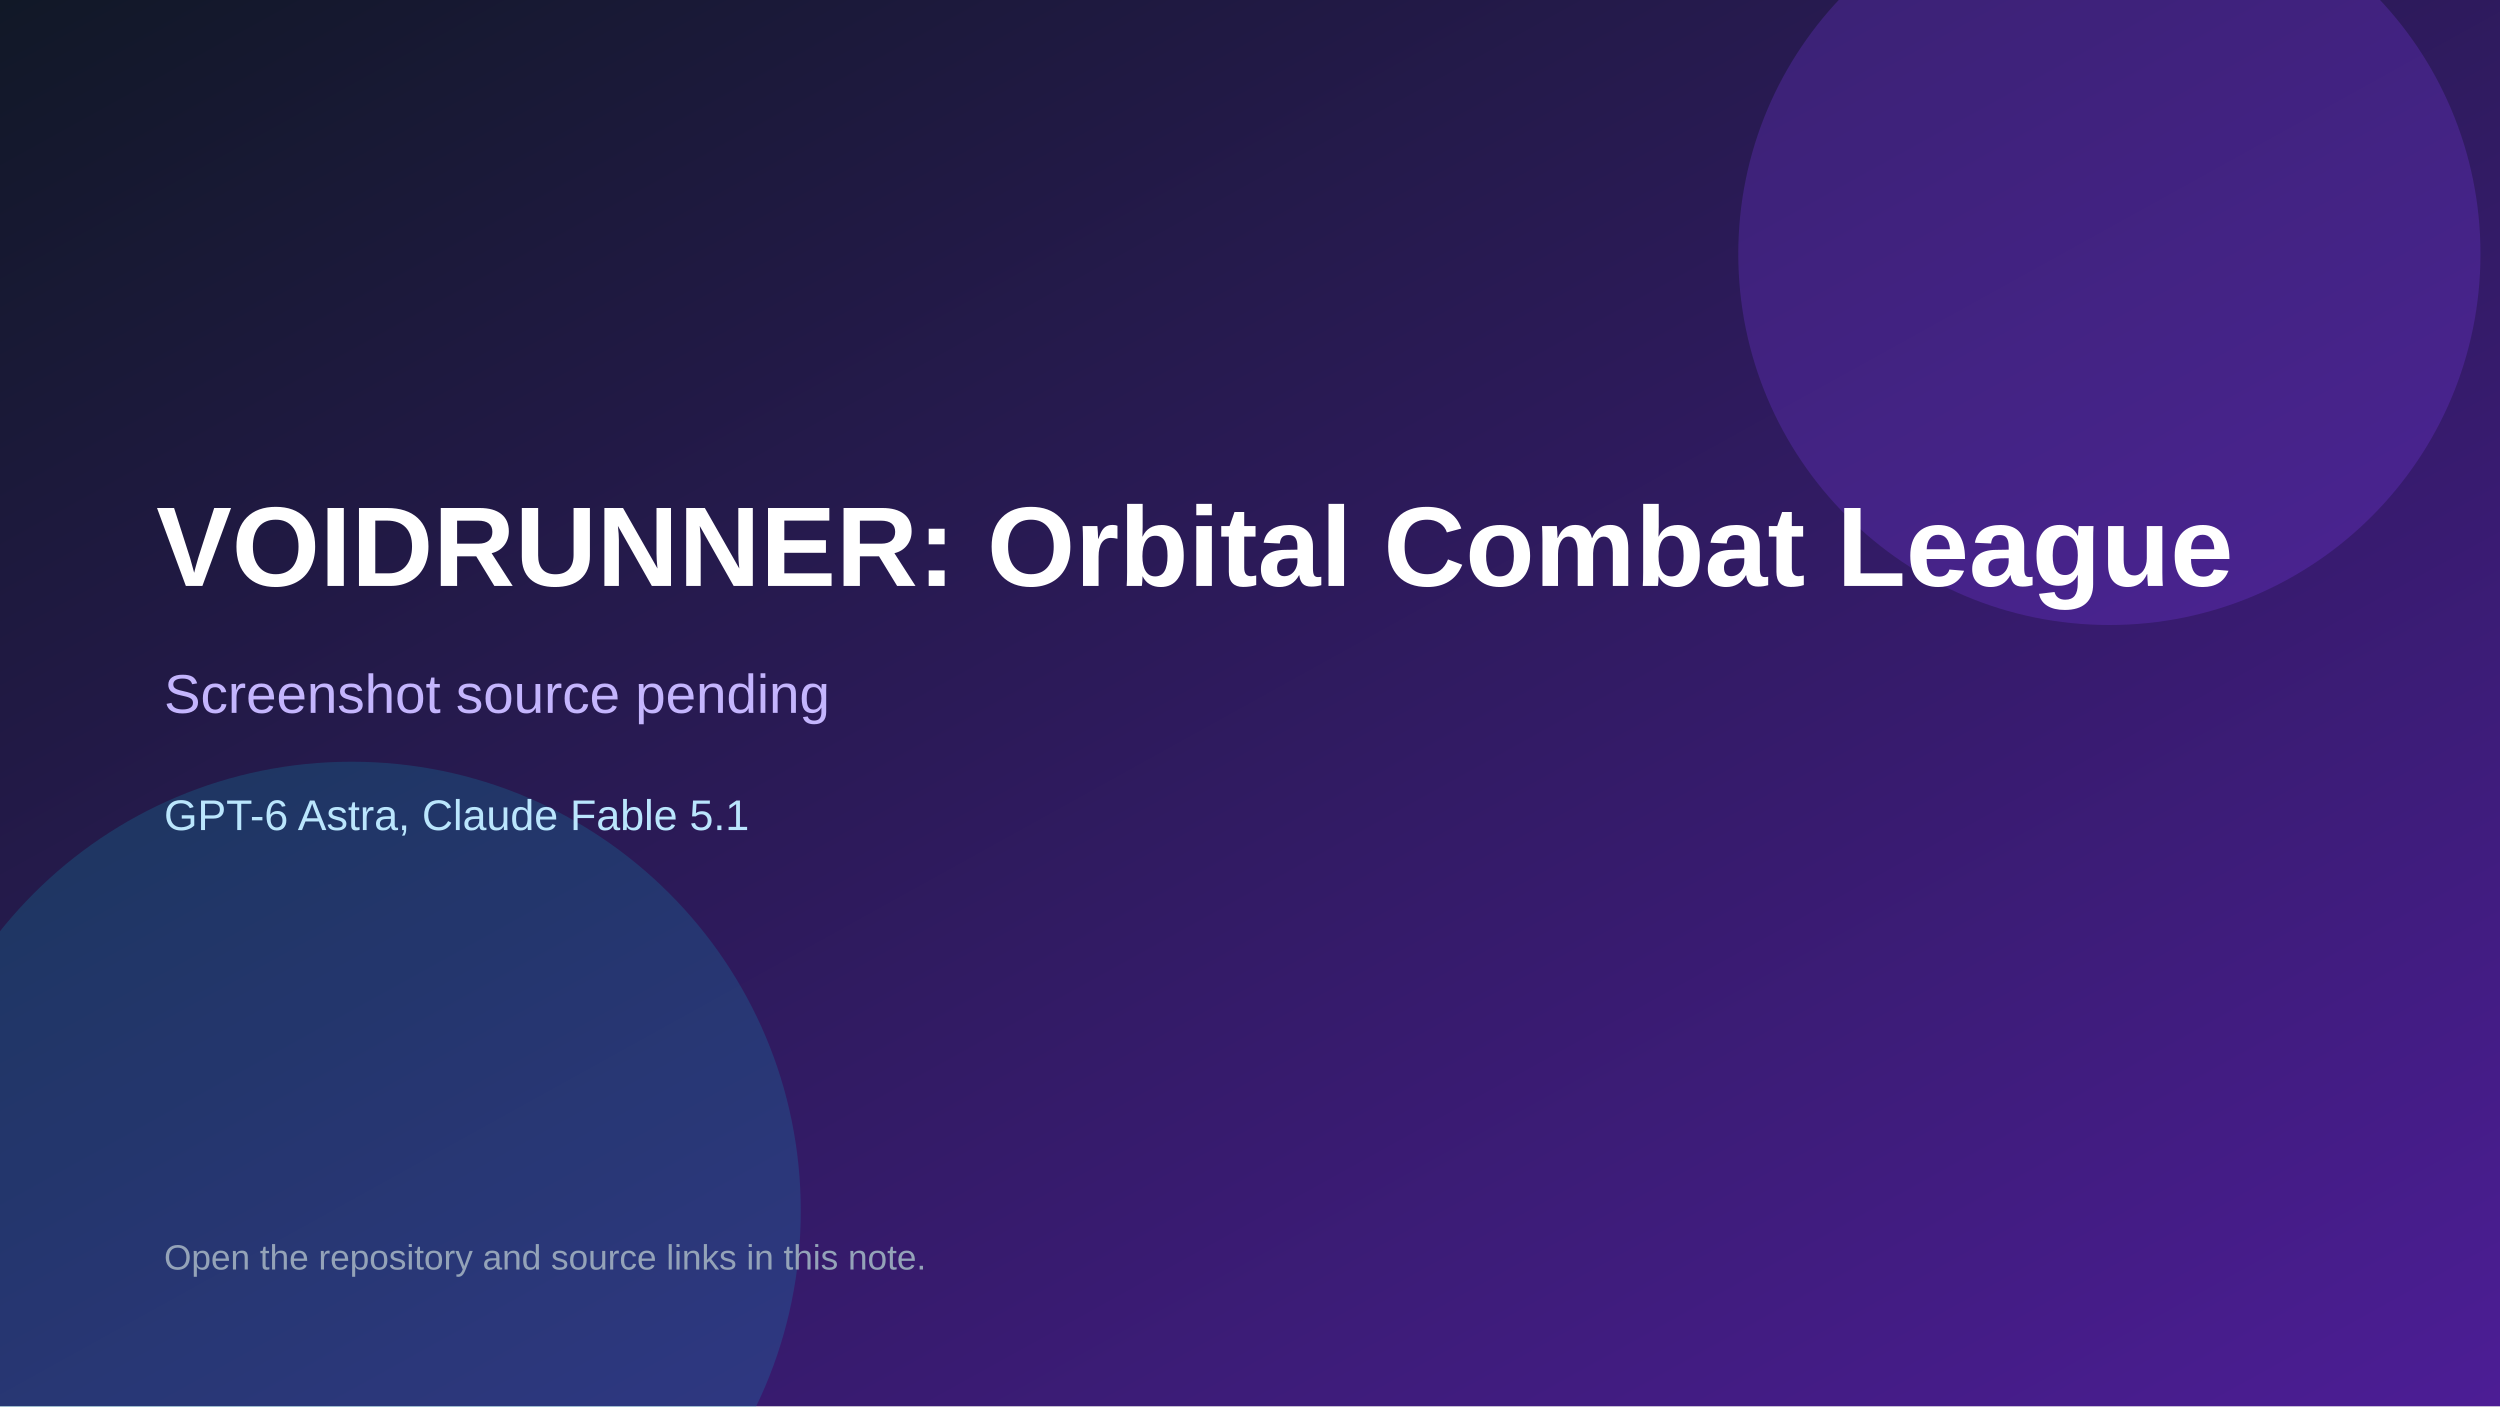
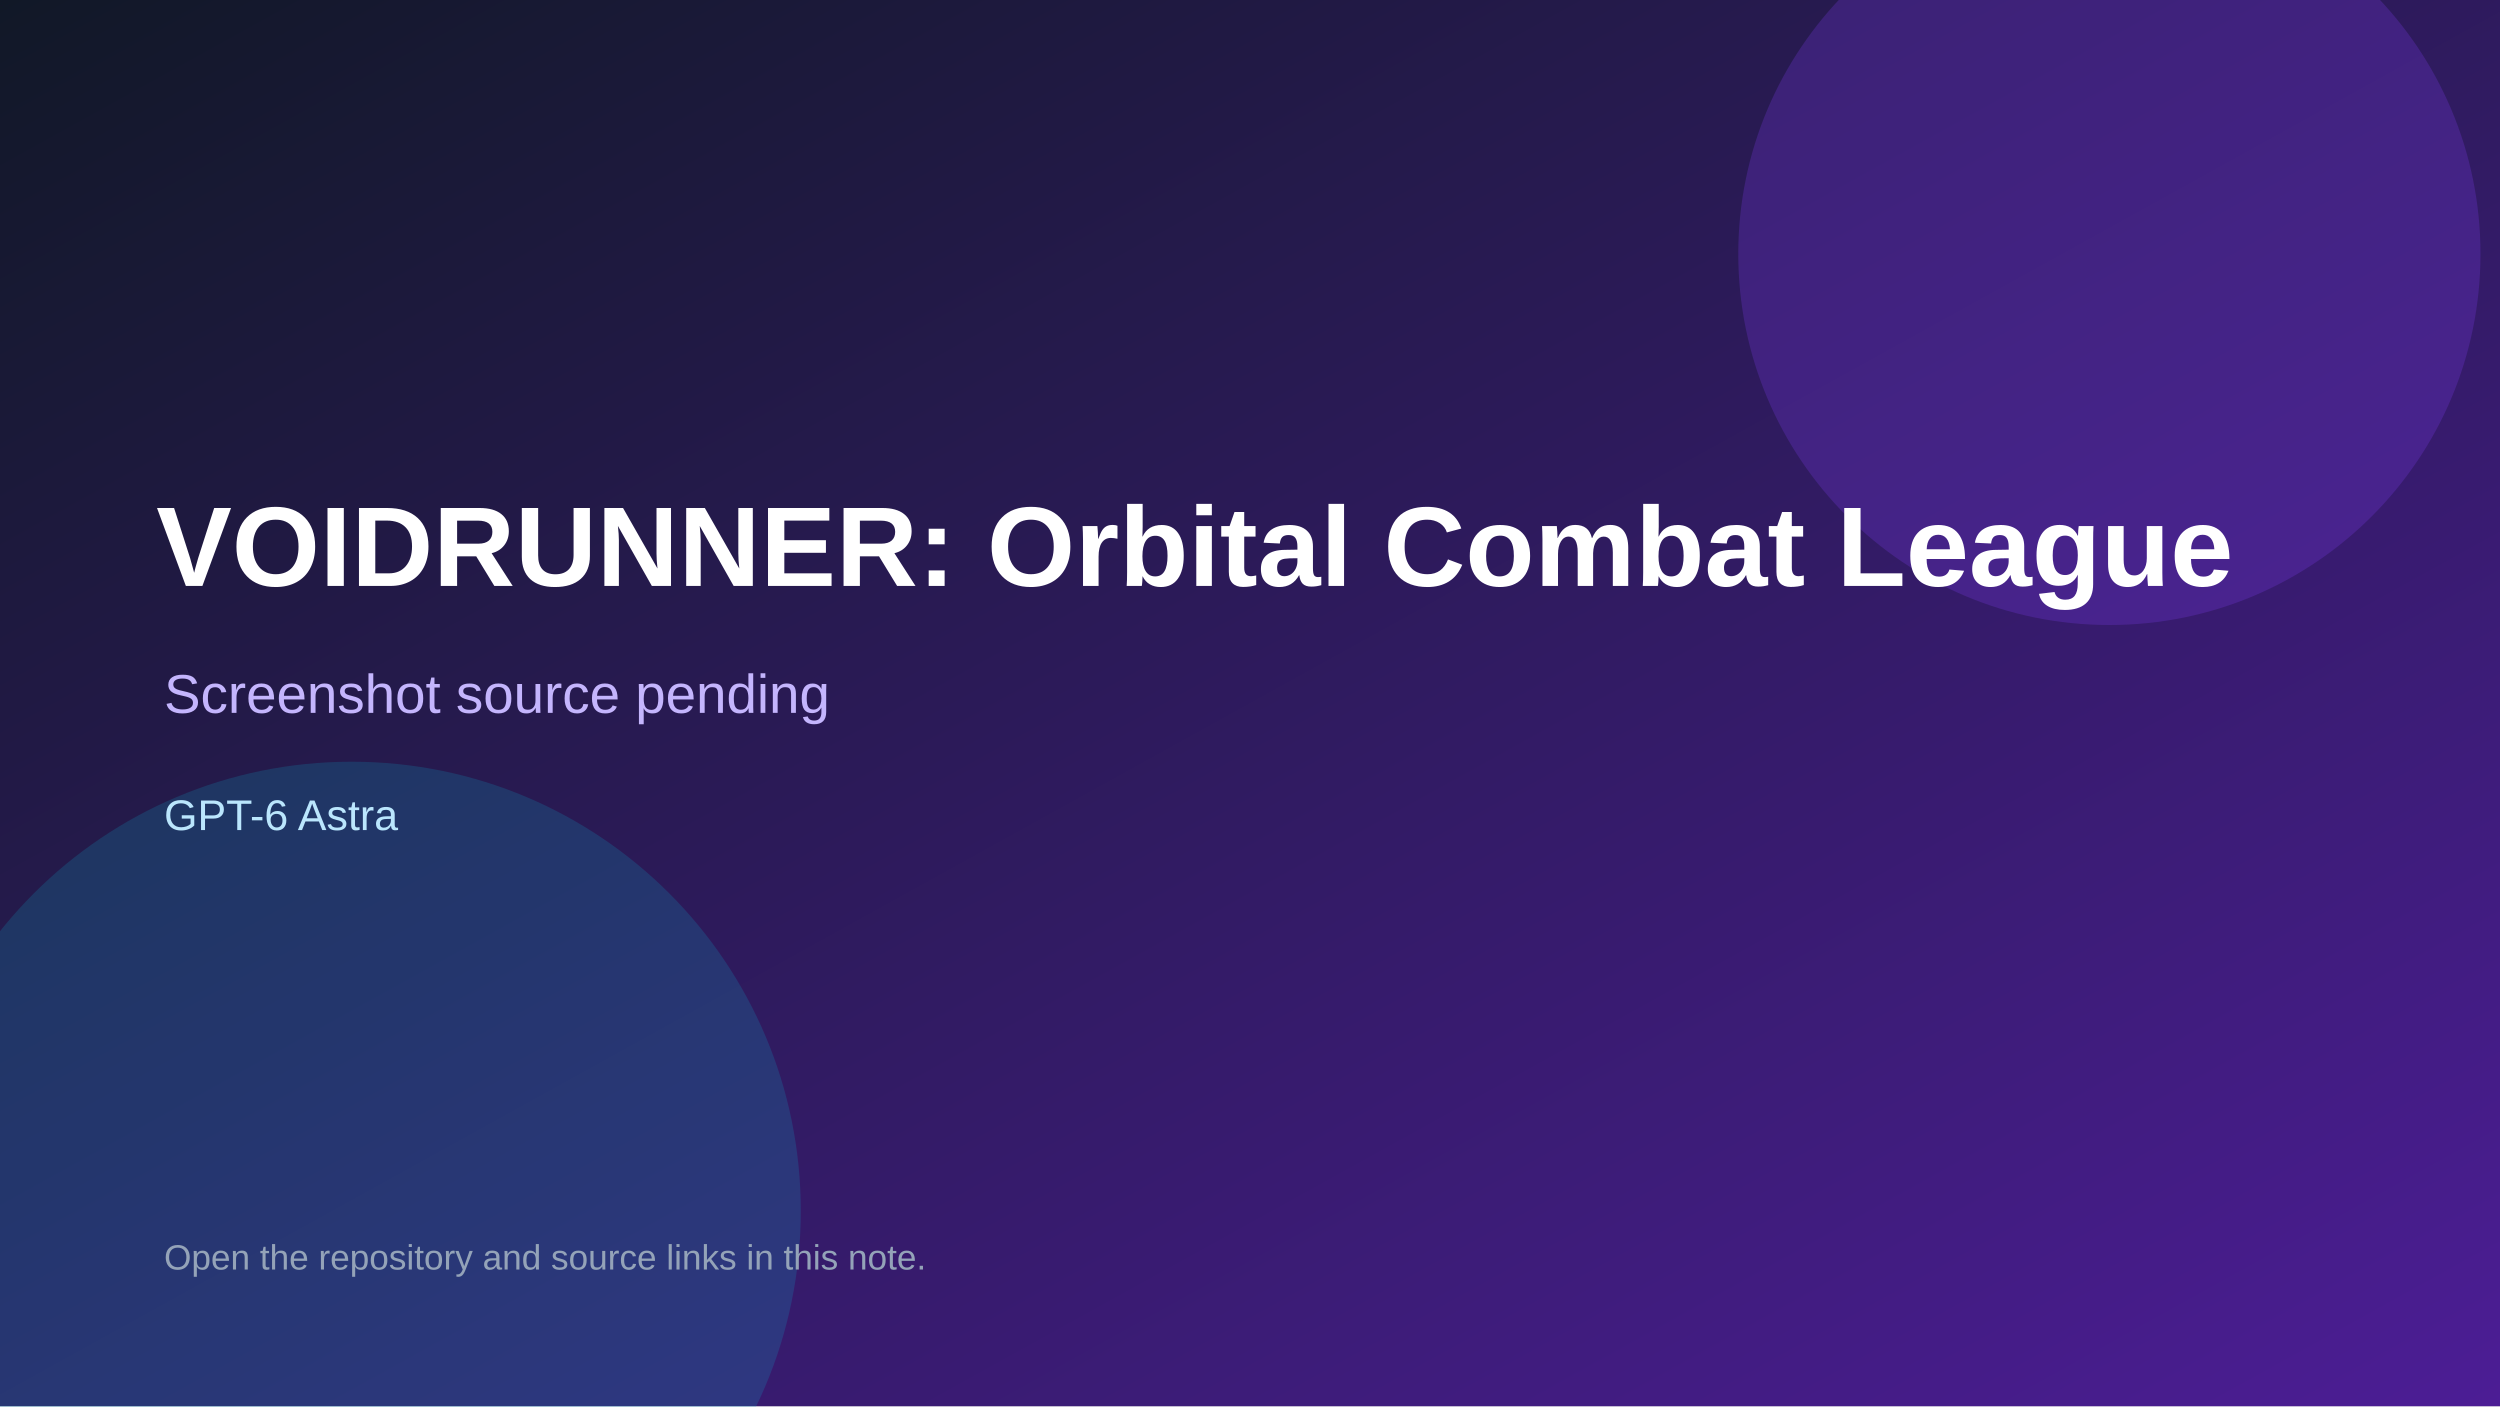
<svg xmlns="http://www.w3.org/2000/svg" width="1280" height="720" viewBox="0 0 1280 720" role="img" aria-labelledby="title desc">
  <defs>
    <linearGradient id="bg" x1="0" x2="1" y1="0" y2="1">
      <stop stop-color="#111827" />
      <stop offset="1" stop-color="#4c1d95" />
    </linearGradient>
  </defs>
  <rect width="1280" height="720" fill="url(#bg)" />
  <circle cx="1080" cy="130" r="190" fill="#7c3aed" opacity=".25" />
  <circle cx="180" cy="620" r="230" fill="#06b6d4" opacity=".18" />
  <text x="80" y="300" fill="#fff" font-family="Arial,sans-serif" font-size="58" font-weight="700">VOIDRUNNER: Orbital Combat League</text>
  <text x="84" y="365" fill="#c4b5fd" font-family="Arial,sans-serif" font-size="28">Screenshot source pending</text>
-   <text x="84" y="425" fill="#bae6fd" font-family="Arial,sans-serif" font-size="22">GPT-6 Astra, Claude Fable 5.1</text>
+   <text x="84" y="425" fill="#bae6fd" font-family="Arial,sans-serif" font-size="22">GPT-6 Astra</text>
  <text x="84" y="650" fill="#94a3b8" font-family="Arial,sans-serif" font-size="18">Open the repository and source links in this note.</text>
</svg>
